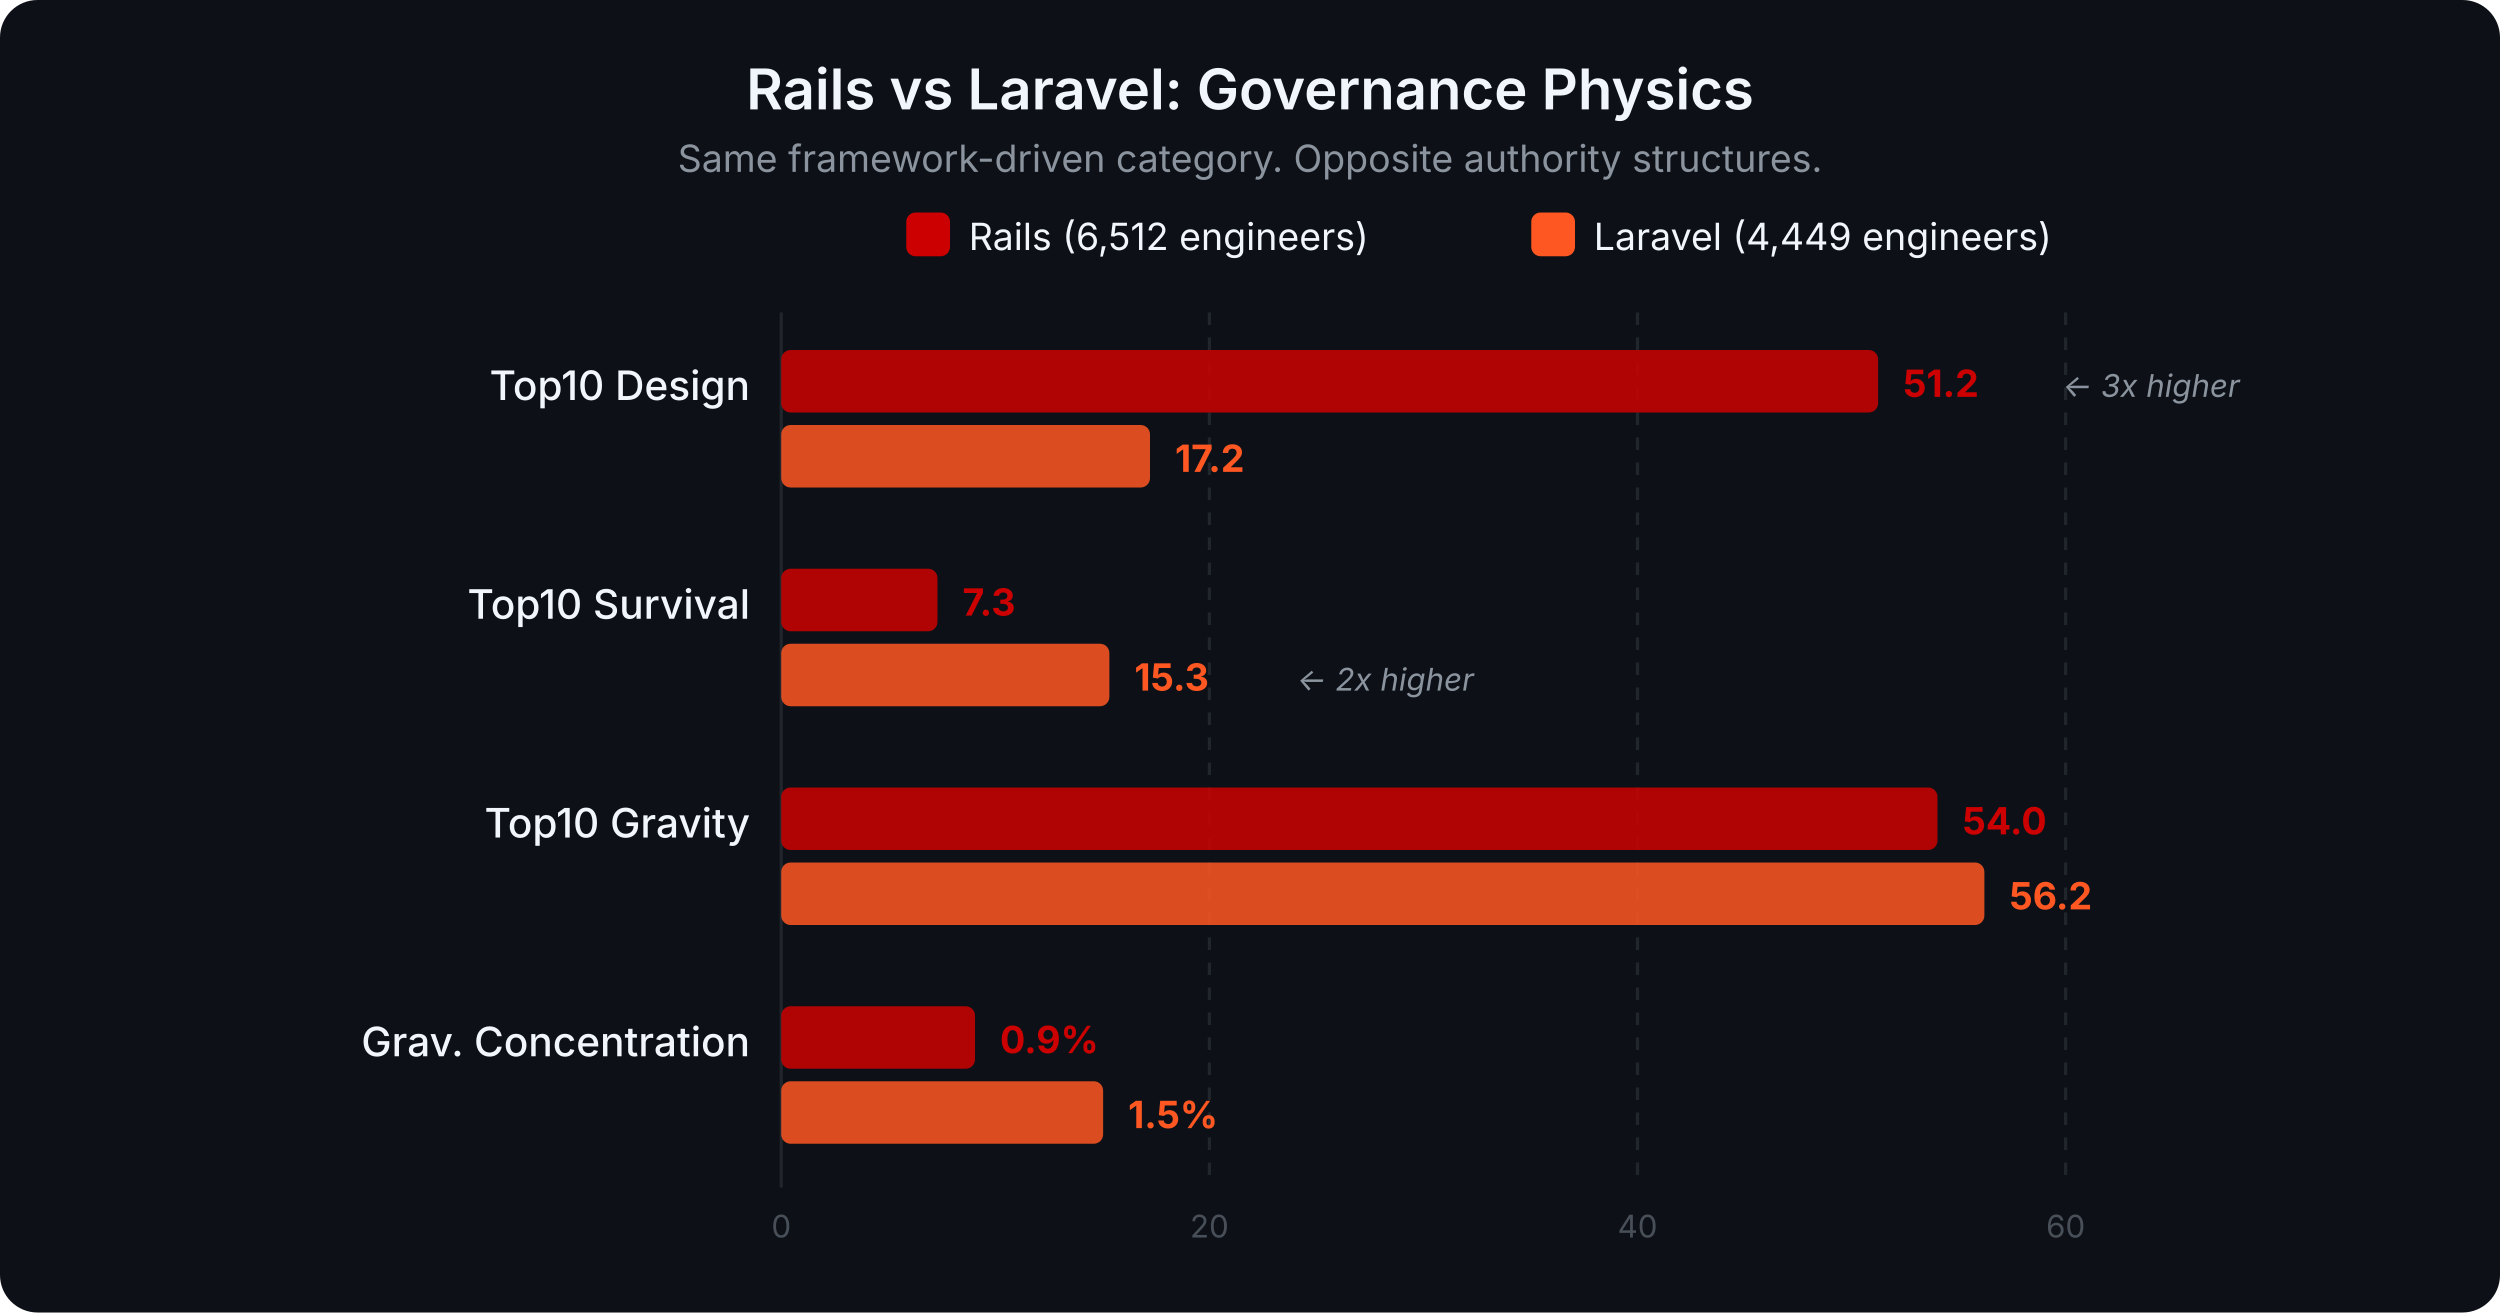
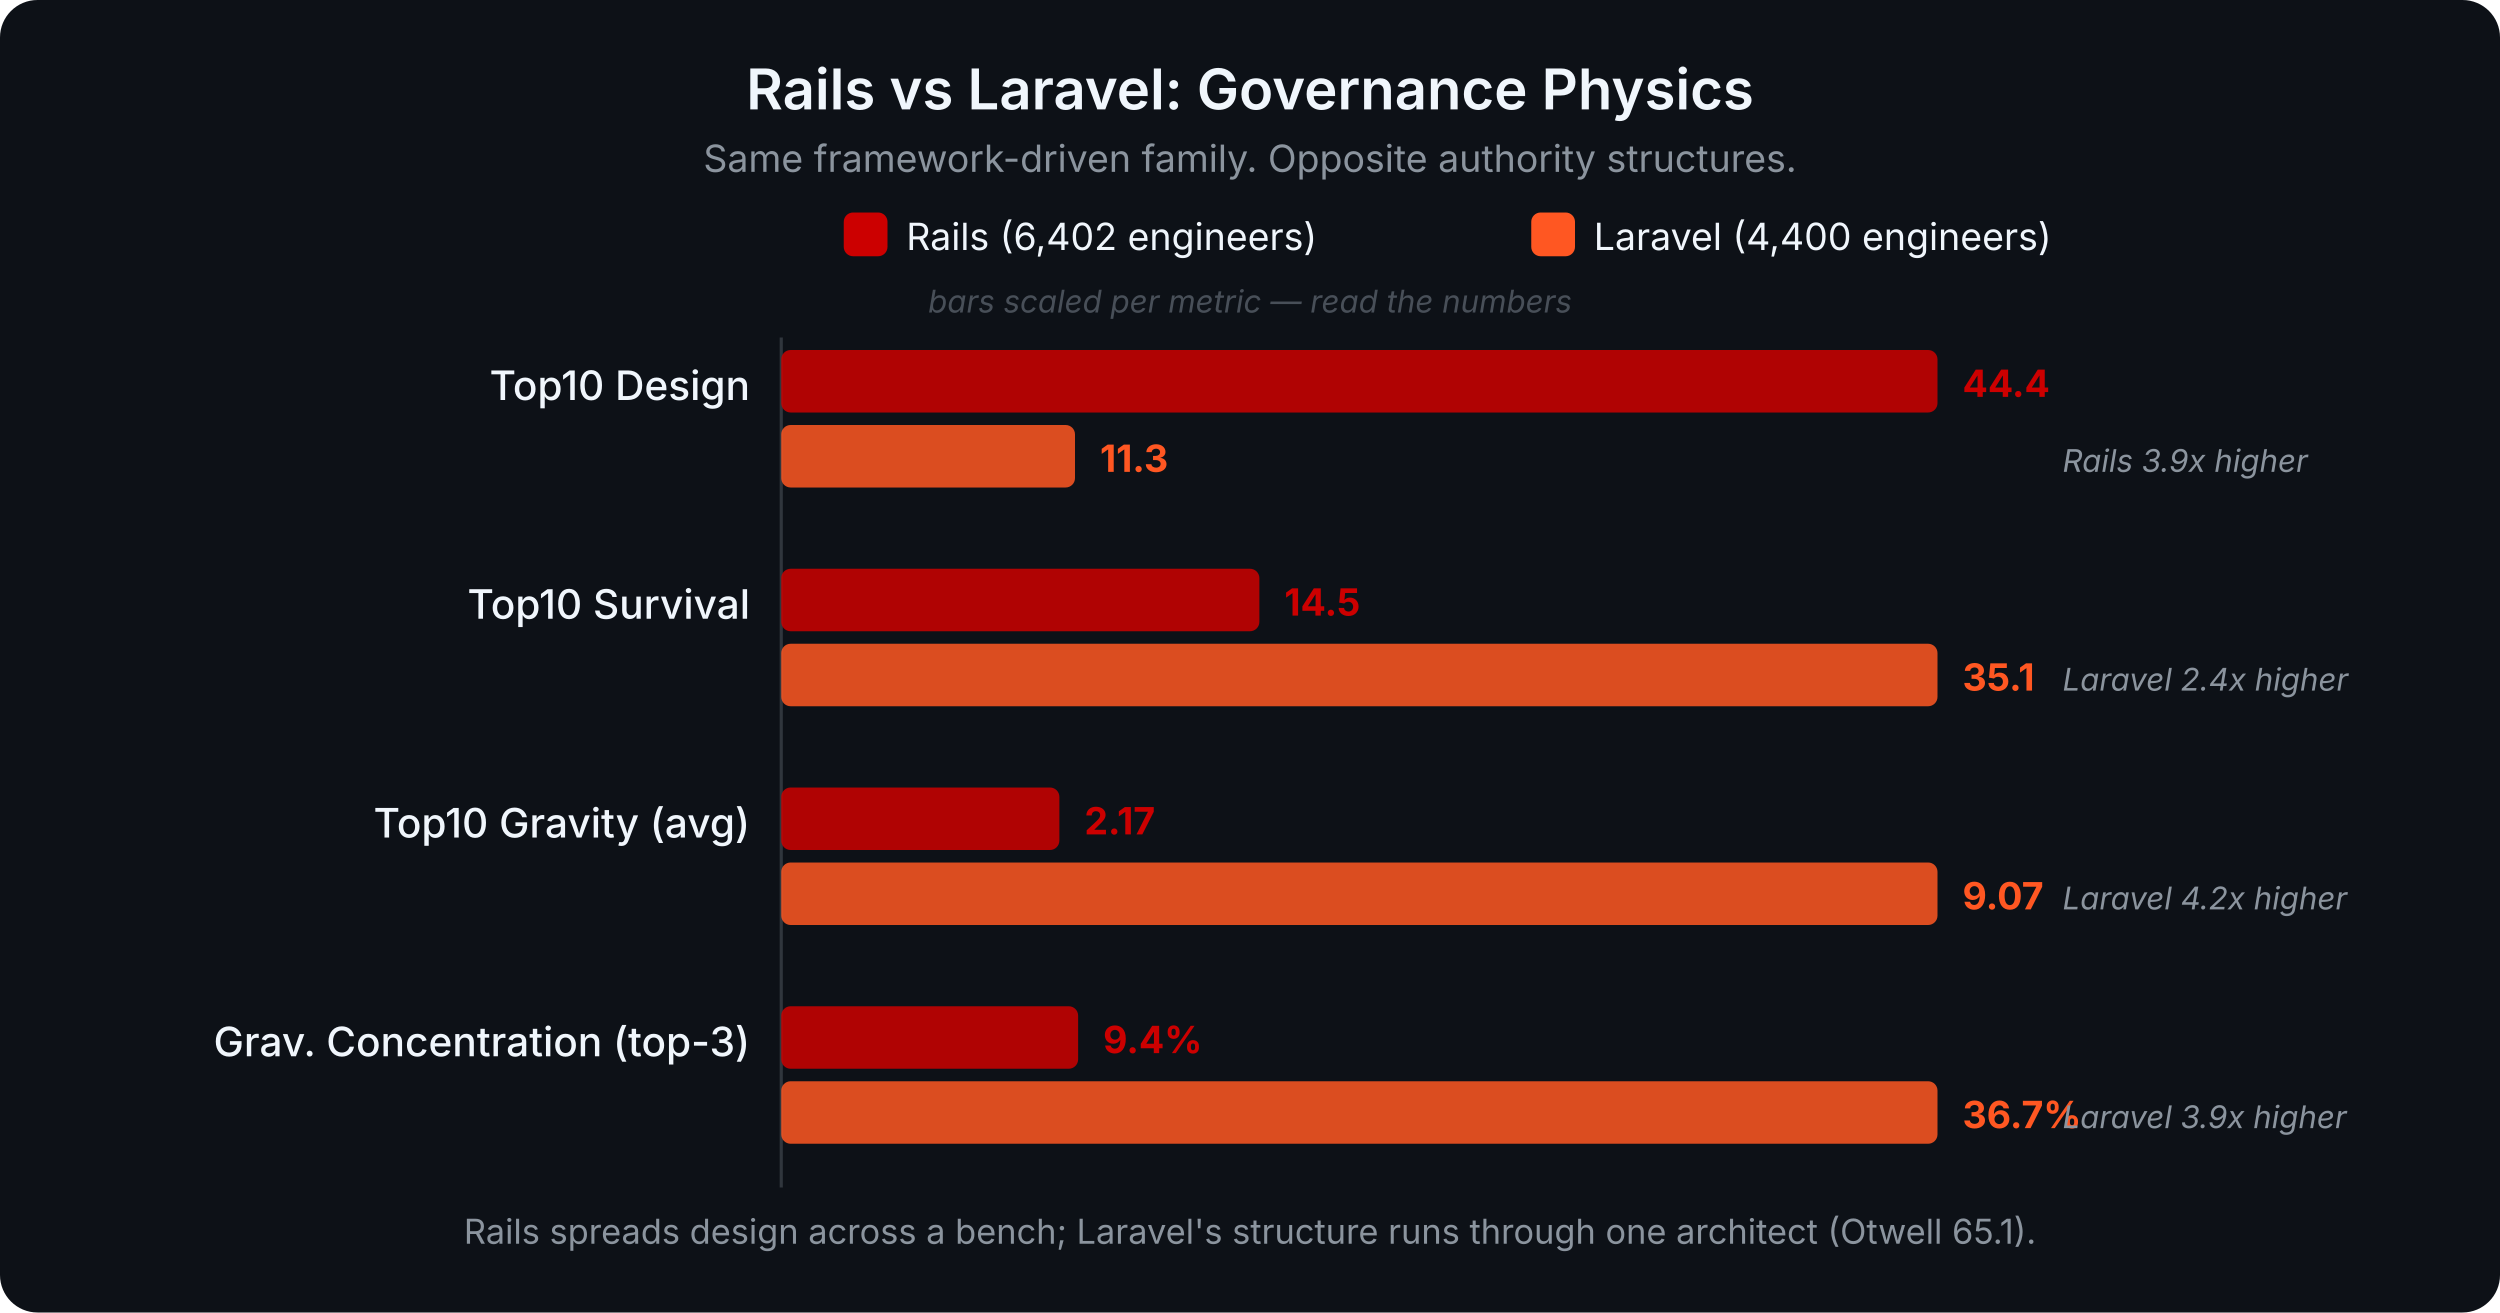
<svg xmlns="http://www.w3.org/2000/svg" width="800" height="420" viewBox="0 0 800 420">
  <rect width="800" height="420" fill="#0d1117" rx="12" />
  <text x="400" y="35" text-anchor="middle" fill="#f0f6fc" font-family="-apple-system,BlinkMacSystemFont,'Segoe UI',sans-serif" font-size="18" font-weight="600">Rails vs Laravel: Governance Physics</text>
-   <text x="400" y="55" text-anchor="middle" fill="#8b949e" font-family="-apple-system,BlinkMacSystemFont,'Segoe UI',sans-serif" font-size="12">Same framework-driven category. Opposite authority structures.</text>
-   <rect x="290" y="68" width="14" height="14" rx="3" fill="#cc0000" />
-   <text x="310" y="80" fill="#f0f6fc" font-family="-apple-system,sans-serif" font-size="12">Rails (6,512 engineers)</text>
+   <text x="400" y="55" text-anchor="middle" fill="#8b949e" font-family="-apple-system,BlinkMacSystemFont,'Segoe UI',sans-serif" font-size="12">Same framework-driven family. Opposite authority structures.</text>
+   <rect x="270" y="68" width="14" height="14" rx="3" fill="#cc0000" />
+   <text x="290" y="80" fill="#f0f6fc" font-family="-apple-system,sans-serif" font-size="12">Rails (6,402 engineers)</text>
  <rect x="490" y="68" width="14" height="14" rx="3" fill="#ff5722" />
-   <text x="510" y="80" fill="#f0f6fc" font-family="-apple-system,sans-serif" font-size="12">Laravel (4,449 engineers)</text>
-   <line x1="250" y1="100" x2="250" y2="380" stroke="#21262d" stroke-width="1" />
-   <line x1="387" y1="100" x2="387" y2="380" stroke="#21262d" stroke-width="1" stroke-dasharray="4,4" />
-   <line x1="524" y1="100" x2="524" y2="380" stroke="#21262d" stroke-width="1" stroke-dasharray="4,4" />
-   <line x1="661" y1="100" x2="661" y2="380" stroke="#21262d" stroke-width="1" stroke-dasharray="4,4" />
-   <text x="250" y="396" text-anchor="middle" fill="#484f58" font-family="-apple-system,sans-serif" font-size="10">0</text>
-   <text x="387" y="396" text-anchor="middle" fill="#484f58" font-family="-apple-system,sans-serif" font-size="10">20</text>
-   <text x="524" y="396" text-anchor="middle" fill="#484f58" font-family="-apple-system,sans-serif" font-size="10">40</text>
-   <text x="661" y="396" text-anchor="middle" fill="#484f58" font-family="-apple-system,sans-serif" font-size="10">60</text>
+   <text x="510" y="80" fill="#f0f6fc" font-family="-apple-system,sans-serif" font-size="12">Laravel (4,400 engineers)</text>
+   <text x="400" y="100" text-anchor="middle" fill="#484f58" font-family="-apple-system,sans-serif" font-size="10" font-style="italic">bars scaled per metric — read the numbers</text>
+   <line x1="250" y1="108" x2="250" y2="380" stroke="#30363d" stroke-width="1" />
  <text x="240" y="128" text-anchor="end" fill="#f0f6fc" font-family="-apple-system,sans-serif" font-size="13" font-weight="500">Top10 Design</text>
-   <rect x="250" y="112" width="351" height="20" rx="3" fill="#cc0000" opacity="0.85" />
-   <text x="609" y="127" fill="#cc0000" font-family="-apple-system,sans-serif" font-size="12" font-weight="700">51.2</text>
-   <rect x="250" y="136" width="118" height="20" rx="3" fill="#ff5722" opacity="0.85" />
-   <text x="376" y="151" fill="#ff5722" font-family="-apple-system,sans-serif" font-size="12" font-weight="700">17.2</text>
+   <rect x="250" y="112" width="370" height="20" rx="3" fill="#cc0000" opacity="0.85" />
+   <text x="628" y="127" fill="#cc0000" font-family="-apple-system,sans-serif" font-size="12" font-weight="700">44.4</text>
+   <rect x="250" y="136" width="94" height="20" rx="3" fill="#ff5722" opacity="0.85" />
+   <text x="352" y="151" fill="#ff5722" font-family="-apple-system,sans-serif" font-size="12" font-weight="700">11.3</text>
+   <text x="660" y="151" fill="#8b949e" font-family="-apple-system,sans-serif" font-size="10" font-style="italic">Rails 3.9x higher</text>
  <text x="240" y="198" text-anchor="end" fill="#f0f6fc" font-family="-apple-system,sans-serif" font-size="13" font-weight="500">Top10 Survival</text>
-   <rect x="250" y="182" width="50" height="20" rx="3" fill="#cc0000" opacity="0.85" />
-   <text x="308" y="197" fill="#cc0000" font-family="-apple-system,sans-serif" font-size="12" font-weight="700">7.3</text>
-   <rect x="250" y="206" width="105" height="20" rx="3" fill="#ff5722" opacity="0.85" />
-   <text x="363" y="221" fill="#ff5722" font-family="-apple-system,sans-serif" font-size="12" font-weight="700">15.3</text>
-   <text x="240" y="268" text-anchor="end" fill="#f0f6fc" font-family="-apple-system,sans-serif" font-size="13" font-weight="500">Top10 Gravity</text>
-   <rect x="250" y="252" width="370" height="20" rx="3" fill="#cc0000" opacity="0.85" />
-   <text x="628" y="267" fill="#cc0000" font-family="-apple-system,sans-serif" font-size="12" font-weight="700">54.0</text>
-   <rect x="250" y="276" width="385" height="20" rx="3" fill="#ff5722" opacity="0.85" />
-   <text x="643" y="291" fill="#ff5722" font-family="-apple-system,sans-serif" font-size="12" font-weight="700">56.2</text>
-   <text x="240" y="338" text-anchor="end" fill="#f0f6fc" font-family="-apple-system,sans-serif" font-size="13" font-weight="500">Grav. Concentration</text>
-   <rect x="250" y="322" width="62" height="20" rx="3" fill="#cc0000" opacity="0.85" />
-   <text x="320" y="337" fill="#cc0000" font-family="-apple-system,sans-serif" font-size="12" font-weight="700">0.9%</text>
-   <rect x="250" y="346" width="103" height="20" rx="3" fill="#ff5722" opacity="0.85" />
-   <text x="361" y="361" fill="#ff5722" font-family="-apple-system,sans-serif" font-size="12" font-weight="700">1.5%</text>
-   <text x="660" y="127" fill="#8b949e" font-family="-apple-system,sans-serif" font-size="10" font-style="italic">← 3x higher</text>
-   <text x="415" y="221" fill="#8b949e" font-family="-apple-system,sans-serif" font-size="10" font-style="italic">← 2x higher</text>
+   <rect x="250" y="182" width="153" height="20" rx="3" fill="#cc0000" opacity="0.85" />
+   <text x="411" y="197" fill="#cc0000" font-family="-apple-system,sans-serif" font-size="12" font-weight="700">14.5</text>
+   <rect x="250" y="206" width="370" height="20" rx="3" fill="#ff5722" opacity="0.85" />
+   <text x="628" y="221" fill="#ff5722" font-family="-apple-system,sans-serif" font-size="12" font-weight="700">35.1</text>
+   <text x="660" y="221" fill="#8b949e" font-family="-apple-system,sans-serif" font-size="10" font-style="italic">Laravel 2.4x higher</text>
+   <text x="240" y="268" text-anchor="end" fill="#f0f6fc" font-family="-apple-system,sans-serif" font-size="13" font-weight="500">Top10 Gravity (avg)</text>
+   <rect x="250" y="252" width="89" height="20" rx="3" fill="#cc0000" opacity="0.85" />
+   <text x="347" y="267" fill="#cc0000" font-family="-apple-system,sans-serif" font-size="12" font-weight="700">2.17</text>
+   <rect x="250" y="276" width="370" height="20" rx="3" fill="#ff5722" opacity="0.85" />
+   <text x="628" y="291" fill="#ff5722" font-family="-apple-system,sans-serif" font-size="12" font-weight="700">9.07</text>
+   <text x="660" y="291" fill="#8b949e" font-family="-apple-system,sans-serif" font-size="10" font-style="italic">Laravel 4.2x higher</text>
+   <text x="240" y="338" text-anchor="end" fill="#f0f6fc" font-family="-apple-system,sans-serif" font-size="13" font-weight="500">Grav. Concentration (top-3)</text>
+   <rect x="250" y="322" width="95" height="20" rx="3" fill="#cc0000" opacity="0.85" />
+   <text x="353" y="337" fill="#cc0000" font-family="-apple-system,sans-serif" font-size="12" font-weight="700">9.4%</text>
+   <rect x="250" y="346" width="370" height="20" rx="3" fill="#ff5722" opacity="0.85" />
+   <text x="628" y="361" fill="#ff5722" font-family="-apple-system,sans-serif" font-size="12" font-weight="700">36.7%</text>
+   <text x="660" y="361" fill="#8b949e" font-family="-apple-system,sans-serif" font-size="10" font-style="italic">Laravel 3.9x higher</text>
+   <text x="400" y="398" text-anchor="middle" fill="#8b949e" font-family="-apple-system,sans-serif" font-size="11">Rails spreads design across a bench; Laravel's structure runs through one architect (Otwell 65.1).</text>
</svg>
